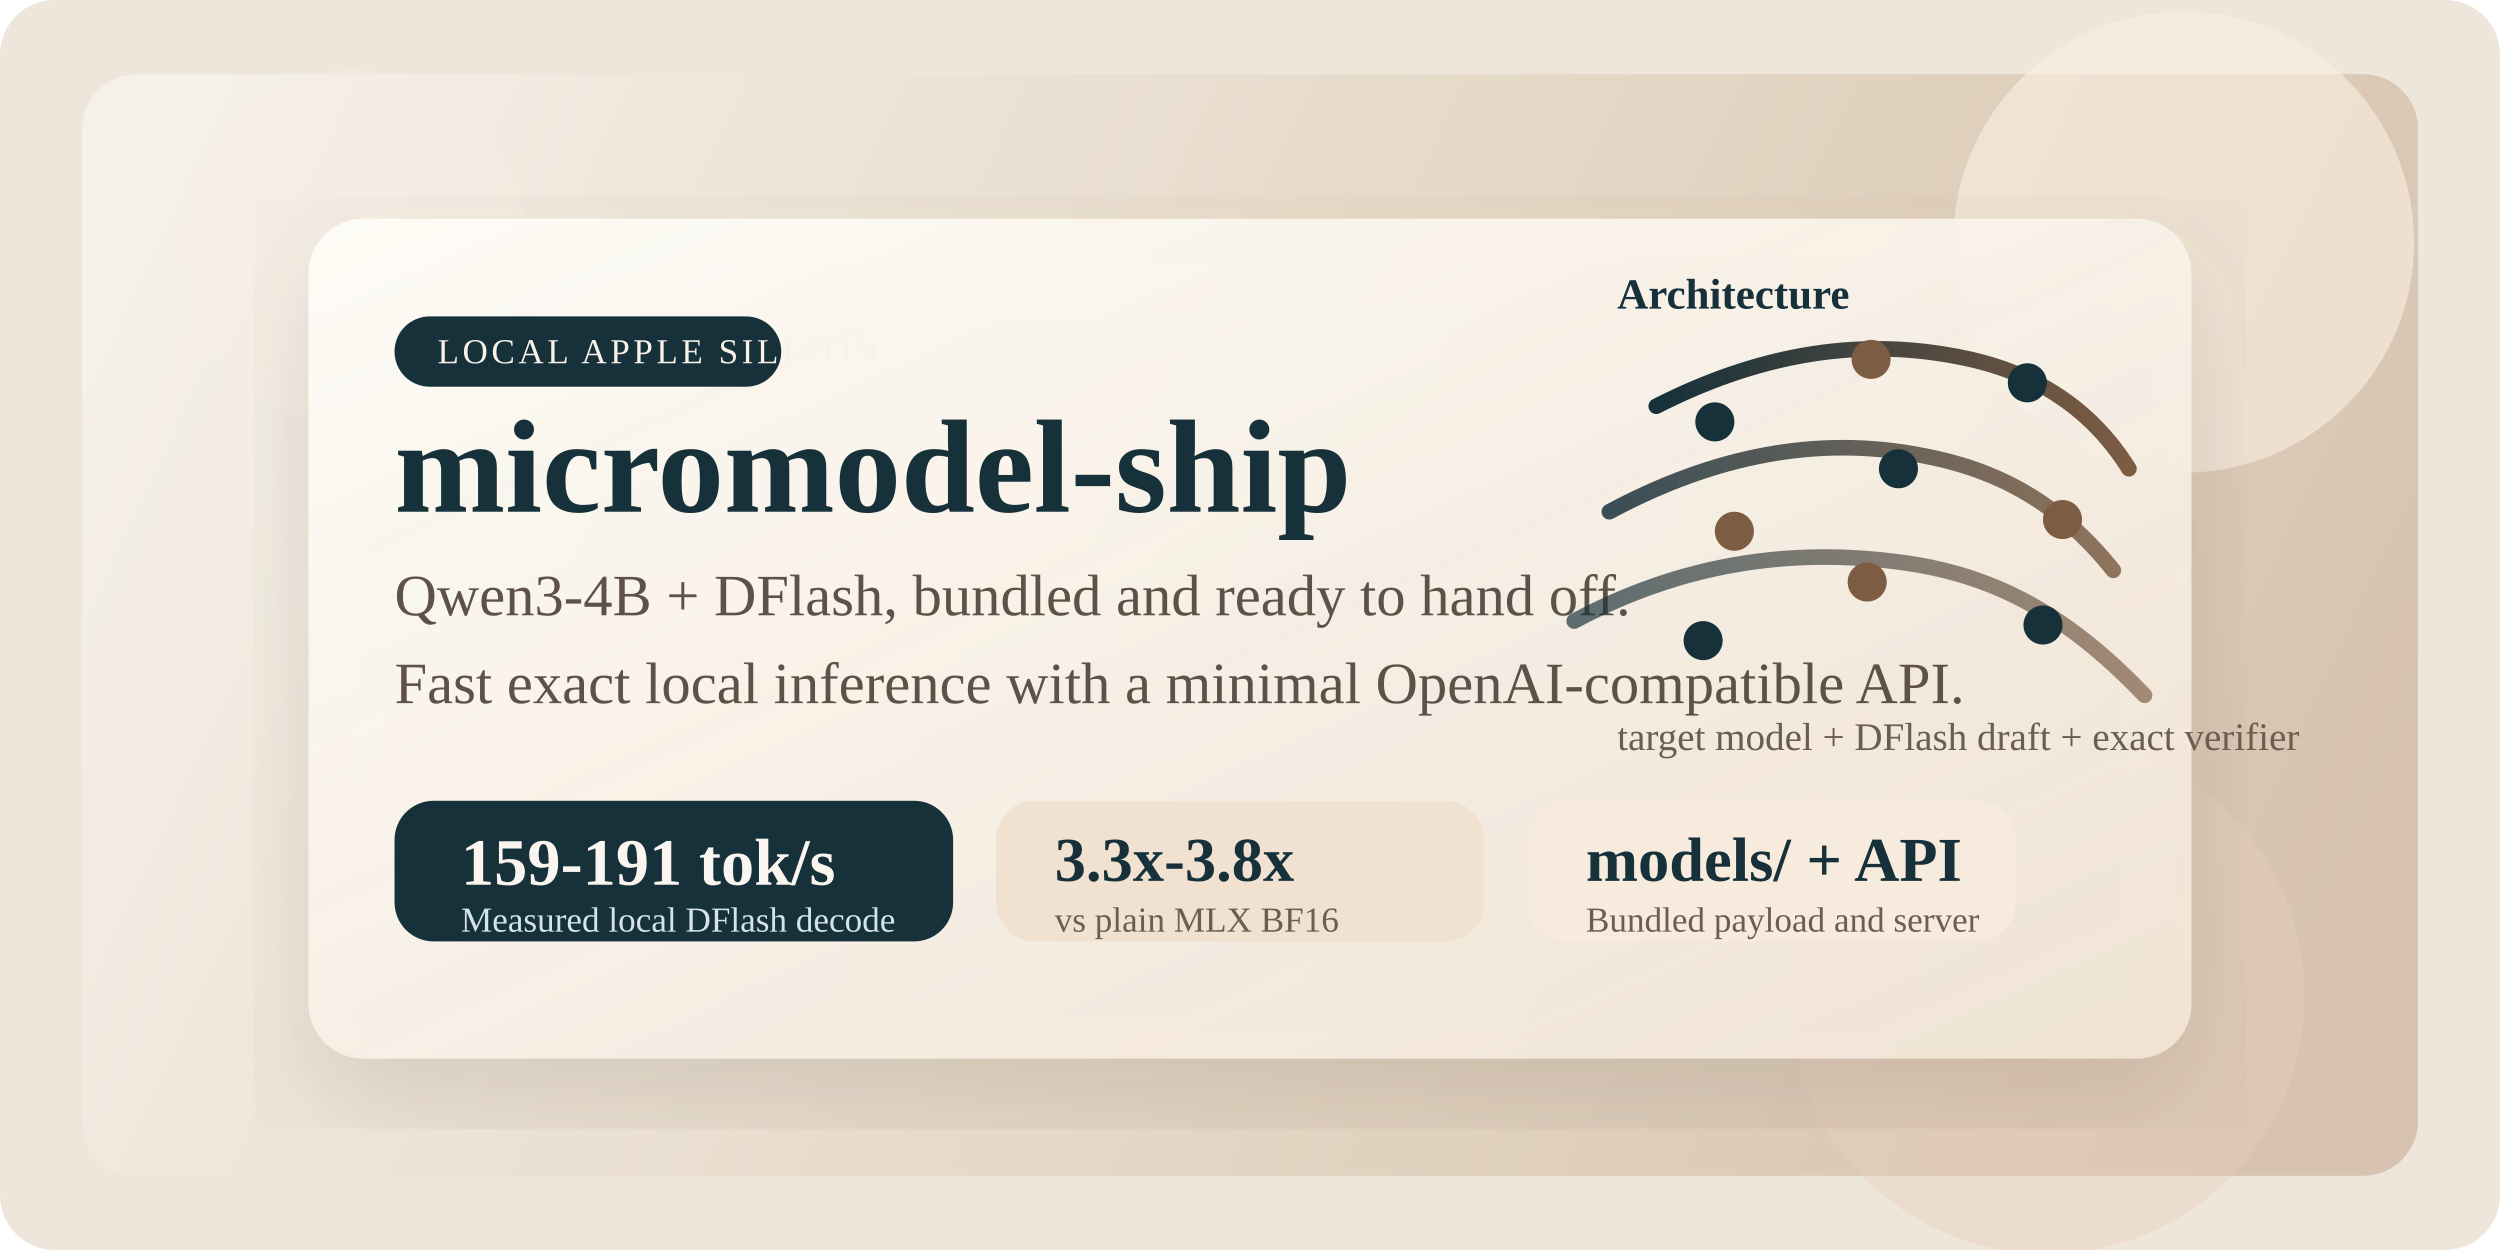
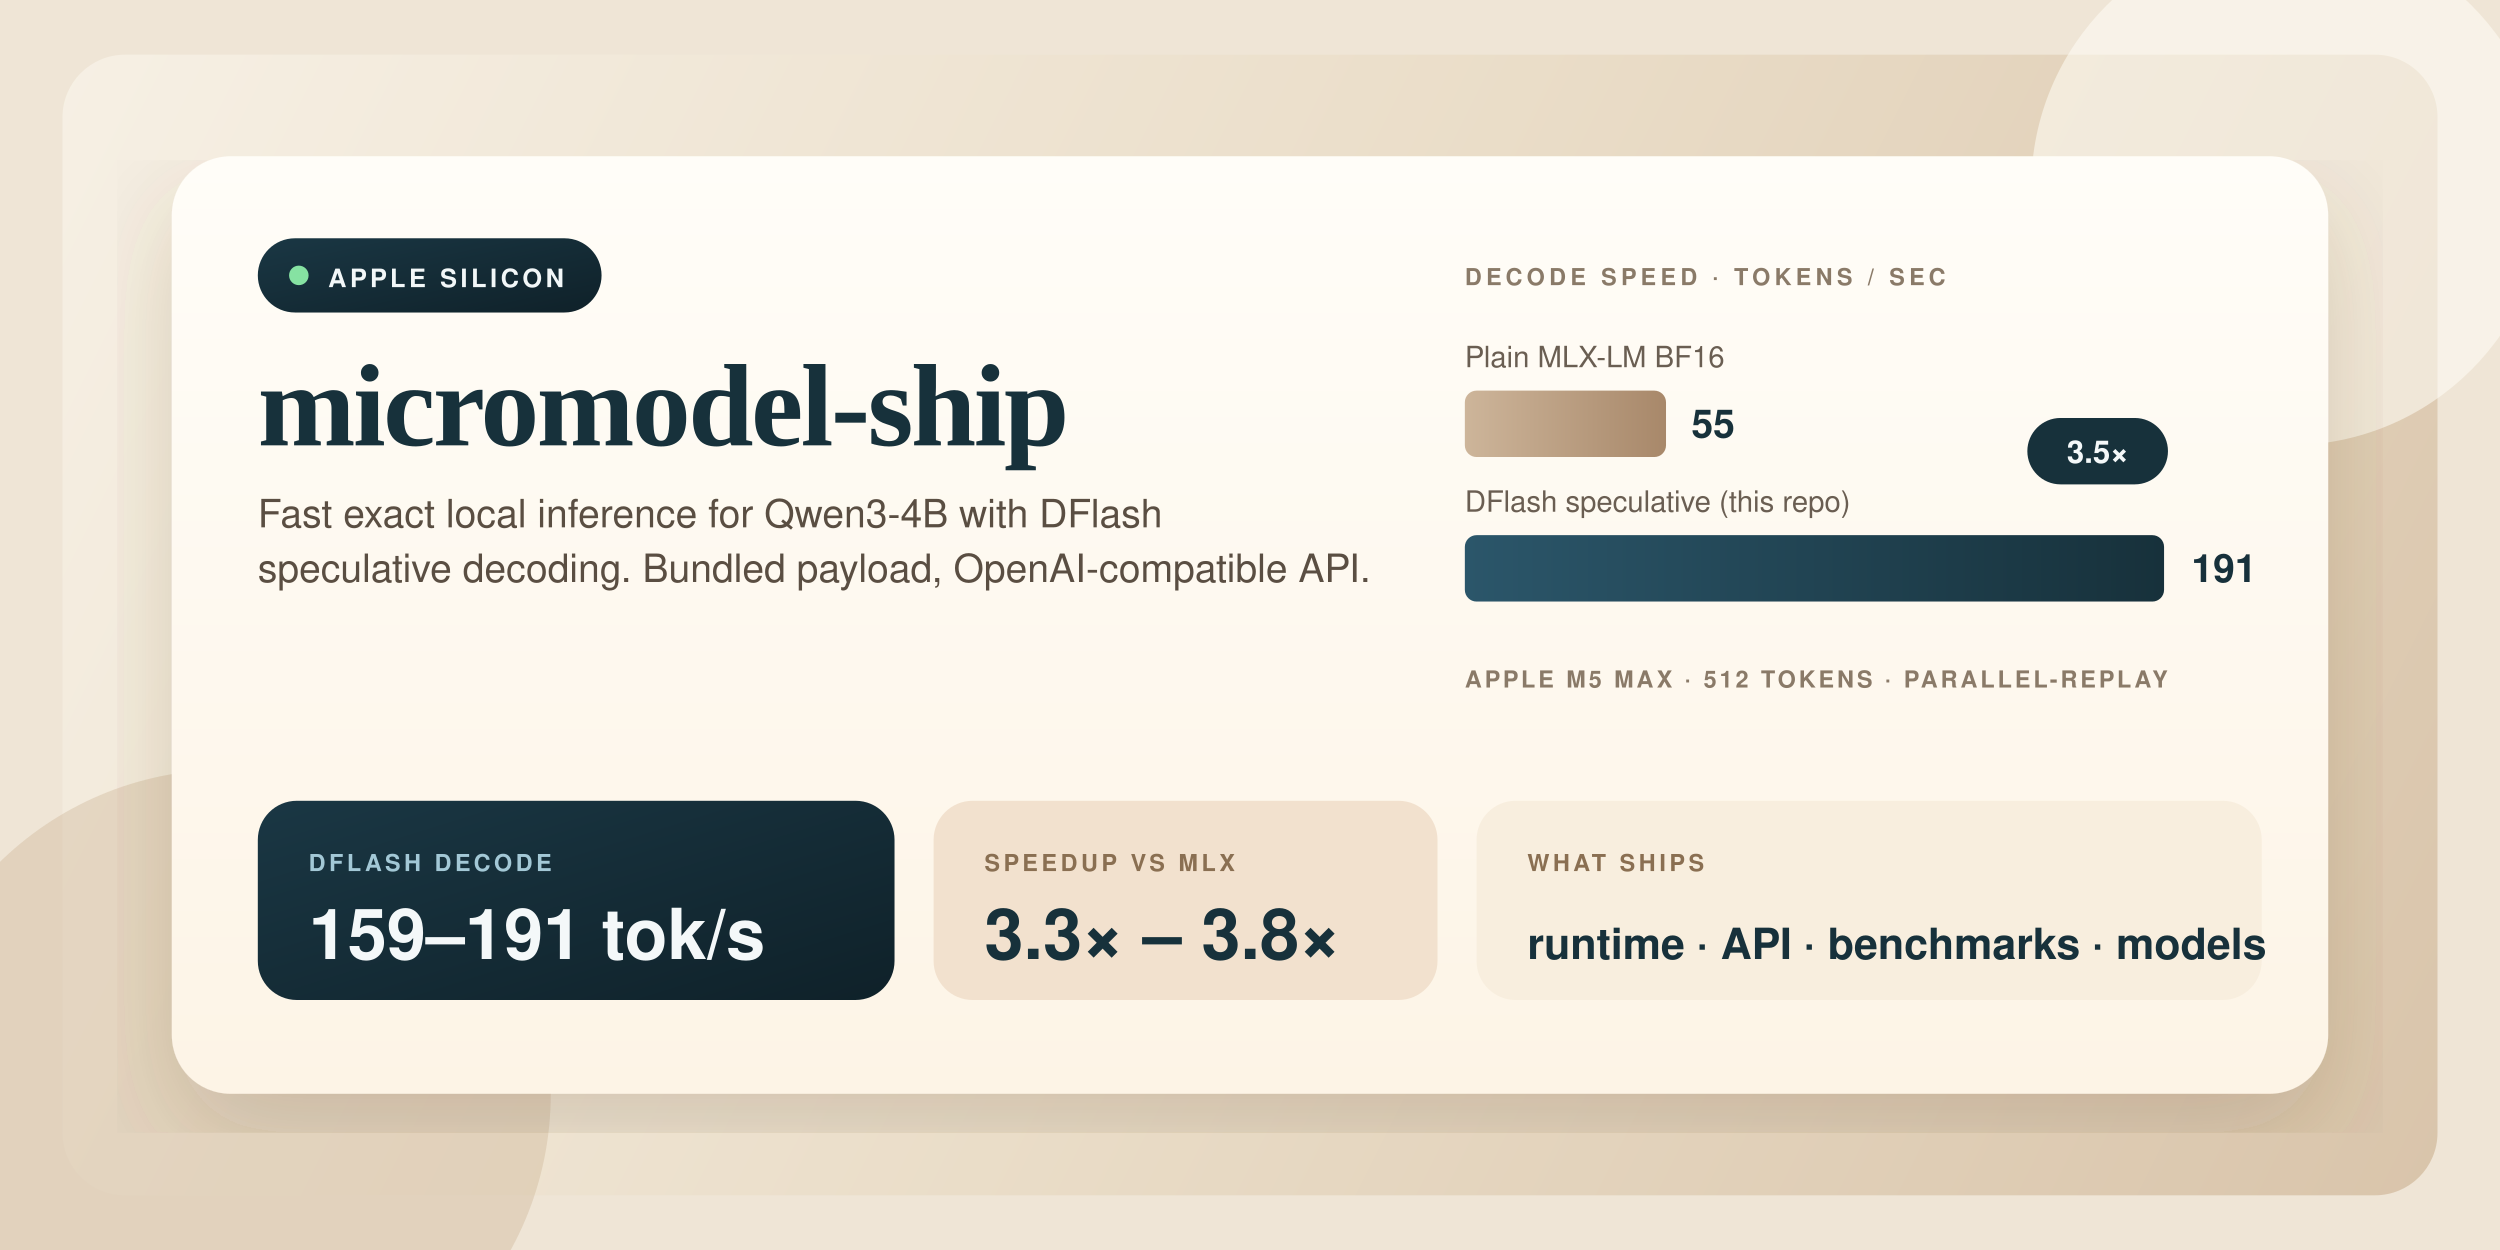
<svg xmlns="http://www.w3.org/2000/svg" width="1280" height="640" viewBox="0 0 1280 640" fill="none">
  <defs>
-     <linearGradient id="bg" x1="96" y1="72" x2="1150" y2="570" gradientUnits="userSpaceOnUse">
-       <stop stop-color="#F5F0E8" />
-       <stop offset="0.55" stop-color="#E4D7C5" />
-       <stop offset="1" stop-color="#D7C3AF" />
+     <linearGradient id="bg" x1="0" y1="0" x2="1280" y2="640" gradientUnits="userSpaceOnUse">
+       <stop stop-color="#F7F1E6" />
+       <stop offset="0.5" stop-color="#EADDC8" />
+       <stop offset="1" stop-color="#D8C3A9" />
    </linearGradient>
-     <linearGradient id="card" x1="0" y1="0" x2="1" y2="1">
-       <stop stop-color="#FFFDF8" stop-opacity="0.94" />
-       <stop offset="1" stop-color="#F3E7D8" stop-opacity="0.9" />
+     <linearGradient id="card" x1="0" y1="0" x2="0" y2="1">
+       <stop stop-color="#FFFDF8" />
+       <stop offset="1" stop-color="#FDF4E6" />
    </linearGradient>
-     <linearGradient id="lineA" x1="0" y1="0" x2="1" y2="0">
-       <stop stop-color="#17313B" />
-       <stop offset="1" stop-color="#7C5C43" />
+     <linearGradient id="ink" x1="0" y1="0" x2="1" y2="1">
+       <stop stop-color="#1A3744" />
+       <stop offset="1" stop-color="#0F2129" />
    </linearGradient>
-     <filter id="shadow" x="130" y="76" width="1020" height="502" filterUnits="userSpaceOnUse" color-interpolation-filters="sRGB">
-       <feDropShadow dx="0" dy="24" stdDeviation="28" flood-color="#6B5848" flood-opacity="0.18" />
+     <linearGradient id="barDflash" x1="0" y1="0" x2="1" y2="0">
+       <stop stop-color="#2B566A" />
+       <stop offset="1" stop-color="#17313B" />
+     </linearGradient>
+     <linearGradient id="barPlain" x1="0" y1="0" x2="1" y2="0">
+       <stop stop-color="#CDB59A" />
+       <stop offset="1" stop-color="#A8886A" />
+     </linearGradient>
+     <filter id="shadow" x="60" y="60" width="1160" height="520" filterUnits="userSpaceOnUse" color-interpolation-filters="sRGB">
+       <feDropShadow dx="0" dy="22" stdDeviation="28" flood-color="#5A4632" flood-opacity="0.18" />
    </filter>
  </defs>
-   <rect width="1280" height="640" rx="28" fill="#EFE6DB" />
-   <rect x="42" y="38" width="1196" height="564" rx="28" fill="url(#bg)" />
-   <circle cx="1118" cy="124" r="118" fill="#F8EEE2" fill-opacity="0.62" />
-   <circle cx="1048" cy="510" r="132" fill="#E4D0BC" fill-opacity="0.42" />
-   <circle cx="180" cy="126" r="90" fill="#F7EFE5" fill-opacity="0.5" />
+   <rect width="1280" height="640" fill="#EFE5D6" />
+   <rect x="32" y="28" width="1216" height="584" rx="32" fill="url(#bg)" />
+   <circle cx="1172" cy="96" r="132" fill="#FFFDF6" fill-opacity="0.55" />
+   <circle cx="116" cy="560" r="166" fill="#C9B091" fill-opacity="0.35" />
  <g filter="url(#shadow)">
-     <rect x="158" y="112" width="964" height="430" rx="28" fill="url(#card)" />
+     <rect x="88" y="80" width="1104" height="480" rx="30" fill="url(#card)" />
  </g>
-   <rect x="202" y="162" width="198" height="36" rx="18" fill="#17313B" />
-   <text x="224" y="186" fill="#F8F2E9" font-family="Georgia, 'Times New Roman', serif" font-size="18" letter-spacing="1.8">LOCAL APPLE SILICON</text>
-   <text x="202" y="262" fill="#17313B" font-family="Georgia, 'Times New Roman', serif" font-size="68" font-weight="700">micromodel-ship</text>
-   <text x="202" y="315" fill="#5E5248" font-family="Georgia, 'Times New Roman', serif" font-size="30">Qwen3-4B + DFlash, bundled and ready to hand off.</text>
-   <text x="202" y="360" fill="#5E5248" font-family="Georgia, 'Times New Roman', serif" font-size="30">Fast exact local inference with a minimal OpenAI-compatible API.</text>
-   <rect x="202" y="410" width="286" height="72" rx="20" fill="#17313B" />
-   <text x="236" y="453" fill="#FAF5EE" font-family="Georgia, 'Times New Roman', serif" font-size="34" font-weight="700">159-191 tok/s</text>
-   <text x="236" y="477" fill="#D5E4E8" font-family="Georgia, 'Times New Roman', serif" font-size="18">Measured local DFlash decode</text>
-   <rect x="510" y="410" width="250" height="72" rx="20" fill="#F0E1D1" />
-   <text x="540" y="451" fill="#17313B" font-family="Georgia, 'Times New Roman', serif" font-size="32" font-weight="700">3.3x-3.8x</text>
-   <text x="540" y="477" fill="#6A5E53" font-family="Georgia, 'Times New Roman', serif" font-size="18">vs plain MLX BF16</text>
-   <rect x="782" y="410" width="250" height="72" rx="20" fill="#F6EBDD" />
-   <text x="812" y="451" fill="#17313B" font-family="Georgia, 'Times New Roman', serif" font-size="32" font-weight="700">models/ + API</text>
-   <text x="812" y="477" fill="#6A5E53" font-family="Georgia, 'Times New Roman', serif" font-size="18">Bundled payload and server</text>
-   <path d="M848 208C899 182 949 173 999 182C1040 189 1070 208 1090 240" stroke="url(#lineA)" stroke-width="8" stroke-linecap="round" />
-   <path d="M824 262C878 233 931 223 983 233C1022 240 1054 257 1082 292" stroke="url(#lineA)" stroke-width="8" stroke-linecap="round" opacity="0.84" />
-   <path d="M806 318C860 289 916 280 974 288C1018 294 1056 312 1098 356" stroke="url(#lineA)" stroke-width="8" stroke-linecap="round" opacity="0.68" />
-   <circle cx="878" cy="216" r="10" fill="#17313B" />
-   <circle cx="958" cy="184" r="10" fill="#7C5C43" />
-   <circle cx="1038" cy="196" r="10" fill="#17313B" />
-   <circle cx="888" cy="272" r="10" fill="#7C5C43" />
-   <circle cx="972" cy="240" r="10" fill="#17313B" />
-   <circle cx="1056" cy="266" r="10" fill="#7C5C43" />
-   <circle cx="872" cy="328" r="10" fill="#17313B" />
-   <circle cx="956" cy="298" r="10" fill="#7C5C43" />
-   <circle cx="1046" cy="320" r="10" fill="#17313B" />
-   <text x="828" y="158" fill="#17313B" font-family="Georgia, 'Times New Roman', serif" font-size="22" font-weight="700">Architecture</text>
-   <text x="828" y="384" fill="#6A5E53" font-family="Georgia, 'Times New Roman', serif" font-size="20">target model + DFlash draft + exact verifier</text>
+   <rect x="132" y="122" width="176" height="38" rx="19" fill="url(#ink)" />
+   <circle cx="153" cy="141" r="5" fill="#86E2A2" />
+   <text x="168" y="147" fill="#F2F7F8" font-family="-apple-system, 'Helvetica Neue', Helvetica, Arial, sans-serif" font-size="13" font-weight="600" letter-spacing="1.8">APPLE SILICON</text>
+   <text x="132" y="228" fill="#17313B" font-family="Georgia, 'Times New Roman', serif" font-size="60" font-weight="700" letter-spacing="-1.2">micromodel-ship</text>
+   <text x="132" y="270" fill="#5A4E42" font-family="-apple-system, 'Helvetica Neue', Helvetica, Arial, sans-serif" font-size="20">Fast exact local inference for Qwen3-4B with DFlash</text>
+   <text x="132" y="298" fill="#5A4E42" font-family="-apple-system, 'Helvetica Neue', Helvetica, Arial, sans-serif" font-size="20">speculative decoding. Bundled payload, OpenAI-compatible API.</text>
+   <text x="750" y="146" fill="#8A7A68" font-family="-apple-system, 'Helvetica Neue', Helvetica, Arial, sans-serif" font-size="12" font-weight="700" letter-spacing="2.2">DECODE SPEED · TOKENS / SEC</text>
+   <text x="750" y="188" fill="#6A5E52" font-family="-apple-system, 'Helvetica Neue', Helvetica, Arial, sans-serif" font-size="15">Plain MLX-LM BF16</text>
+   <rect x="750" y="200" width="103" height="34" rx="6" fill="url(#barPlain)" />
+   <text x="866" y="224" fill="#17313B" font-family="-apple-system, 'Helvetica Neue', Helvetica, Arial, sans-serif" font-size="20" font-weight="700">55</text>
+   <text x="750" y="262" fill="#6A5E52" font-family="-apple-system, 'Helvetica Neue', Helvetica, Arial, sans-serif" font-size="15">DFlash speculative (this repo)</text>
+   <rect x="750" y="274" width="358" height="34" rx="6" fill="url(#barDflash)" />
+   <text x="1122" y="298" fill="#17313B" font-family="-apple-system, 'Helvetica Neue', Helvetica, Arial, sans-serif" font-size="20" font-weight="700">191</text>
+   <rect x="1038" y="214" width="72" height="34" rx="17" fill="#17313B" />
+   <text x="1074" y="237" fill="#F4F8F9" font-family="-apple-system, 'Helvetica Neue', Helvetica, Arial, sans-serif" font-size="16" font-weight="700" text-anchor="middle">3.5×</text>
+   <text x="750" y="352" fill="#8A7A68" font-family="-apple-system, 'Helvetica Neue', Helvetica, Arial, sans-serif" font-size="12" font-weight="600" letter-spacing="1.5">APPLE M5 MAX · 512 TOKENS · PARALLEL-REPLAY</text>
+   <rect x="132" y="410" width="326" height="102" rx="20" fill="url(#ink)" />
+   <text x="158" y="446" fill="#A3C8D6" font-family="-apple-system, 'Helvetica Neue', Helvetica, Arial, sans-serif" font-size="12" font-weight="700" letter-spacing="1.8">DFLASH DECODE</text>
+   <text x="158" y="491" fill="#F4F8F9" font-family="-apple-system, 'Helvetica Neue', Helvetica, Arial, sans-serif" font-size="36" font-weight="700">159–191 tok/s</text>
+   <rect x="478" y="410" width="258" height="102" rx="20" fill="#F2E1CE" />
+   <text x="504" y="446" fill="#8A6F52" font-family="-apple-system, 'Helvetica Neue', Helvetica, Arial, sans-serif" font-size="12" font-weight="700" letter-spacing="1.8">SPEEDUP VS MLX</text>
+   <text x="504" y="491" fill="#17313B" font-family="-apple-system, 'Helvetica Neue', Helvetica, Arial, sans-serif" font-size="36" font-weight="700">3.3× – 3.8×</text>
+   <rect x="756" y="410" width="402" height="102" rx="20" fill="#F8EEDE" />
+   <text x="782" y="446" fill="#8A6F52" font-family="-apple-system, 'Helvetica Neue', Helvetica, Arial, sans-serif" font-size="12" font-weight="700" letter-spacing="1.8">WHAT SHIPS</text>
+   <text x="782" y="491" fill="#17313B" font-family="-apple-system, 'Helvetica Neue', Helvetica, Arial, sans-serif" font-size="22" font-weight="700">runtime · API · benchmarks · models</text>
</svg>
